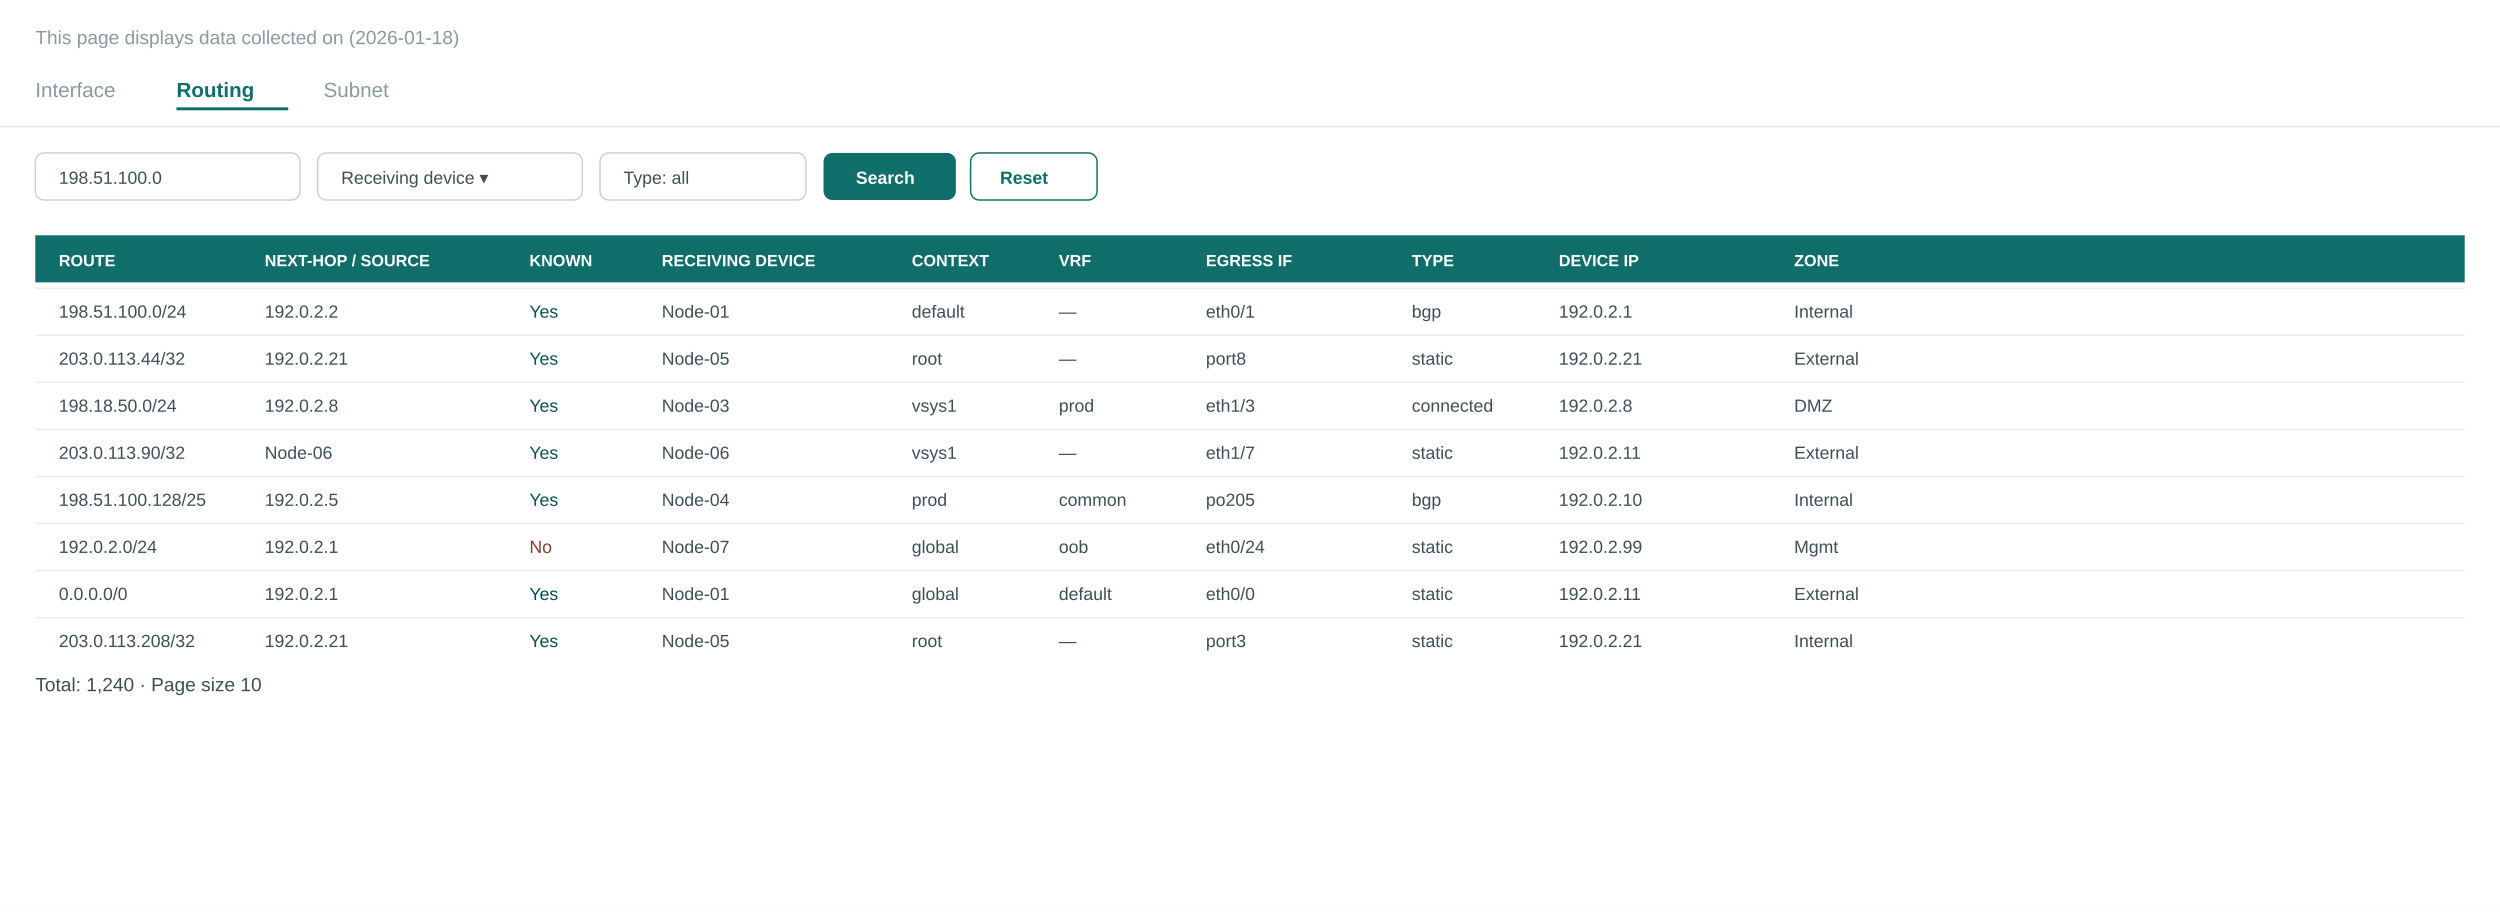
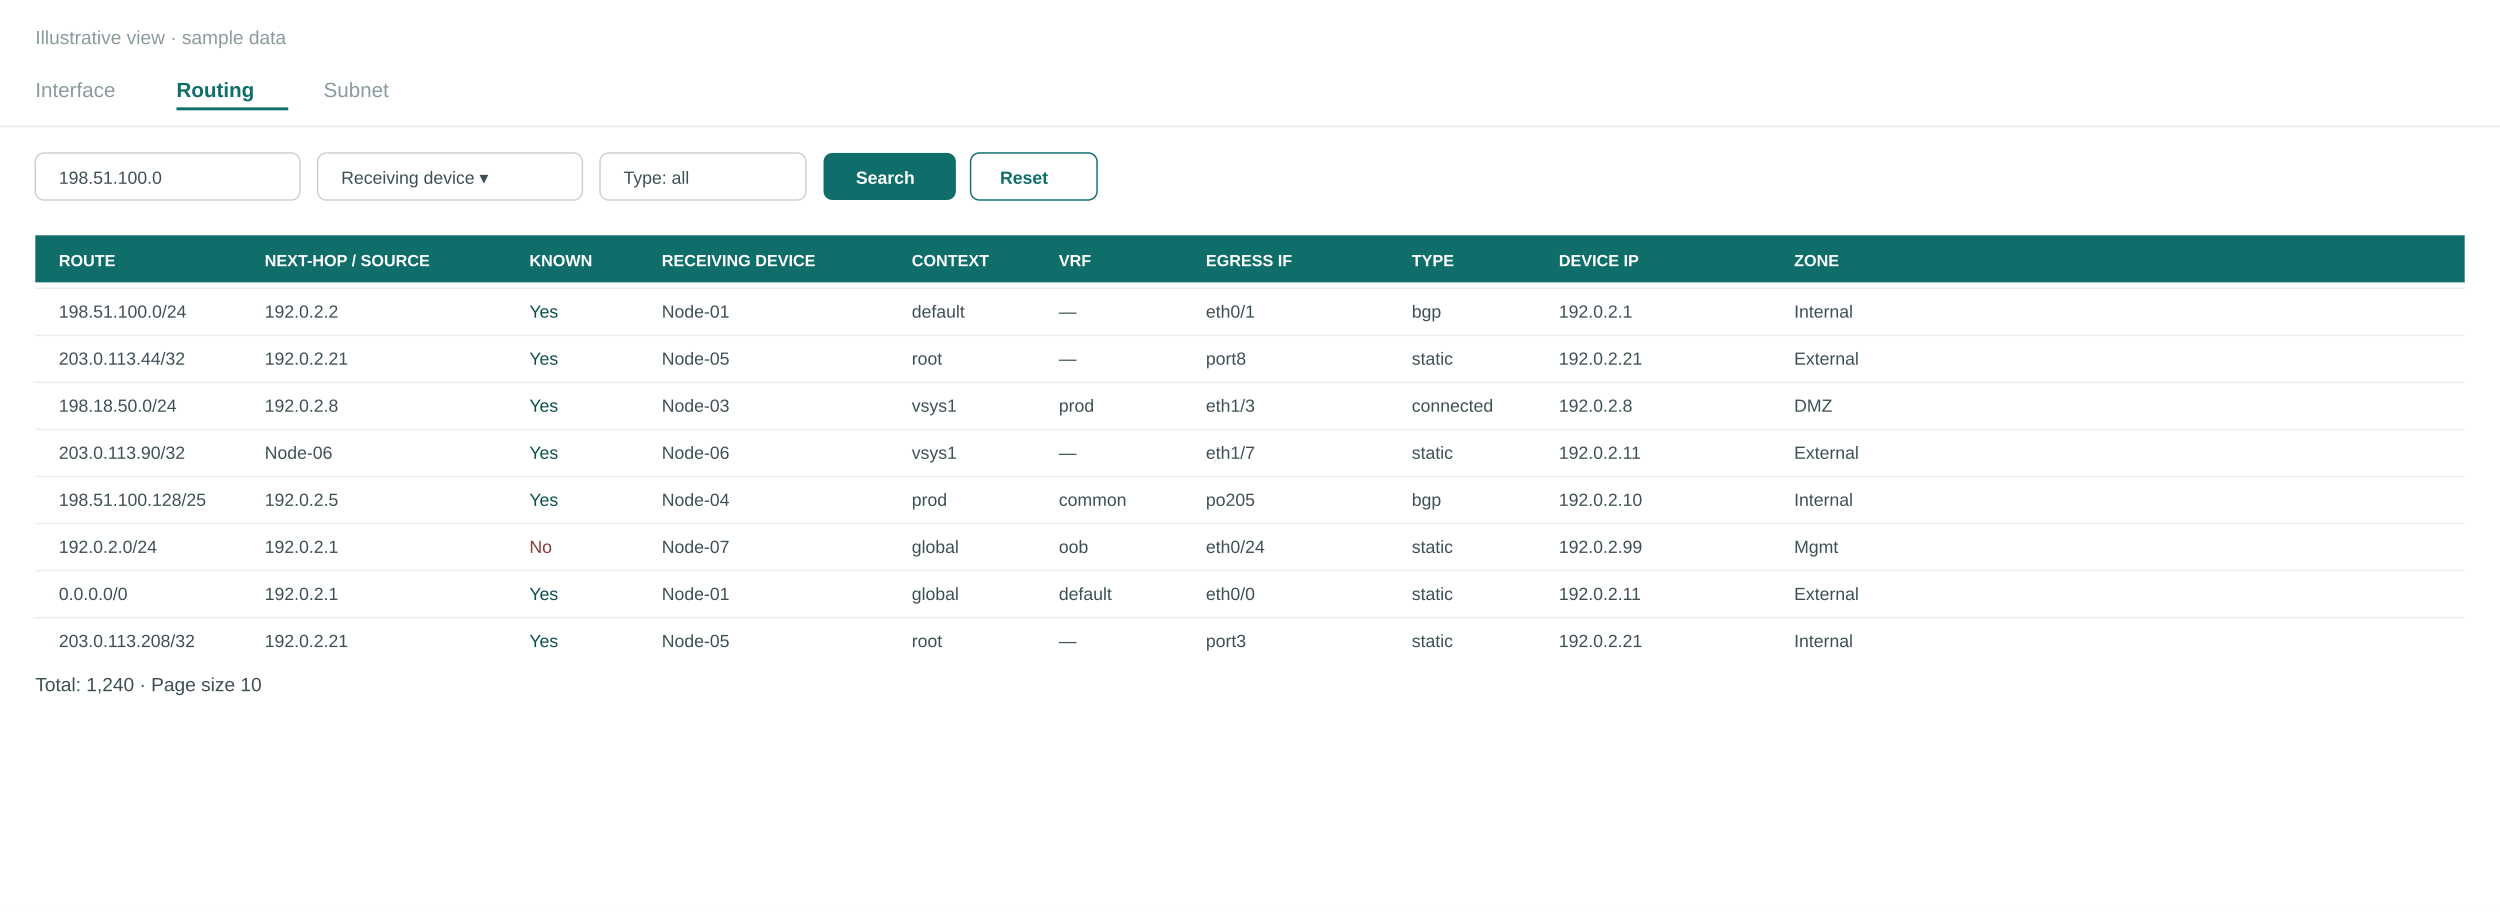
<svg xmlns="http://www.w3.org/2000/svg" width="1700" height="620" viewBox="0 0 1700 620" font-family="Arial, Helvetica, sans-serif">
  <rect width="1700" height="620" fill="#ffffff" />
-   <text x="24" y="30" font-size="13" fill="#8a9a9d">This page displays data collected on (2026-01-18)</text>
+   <text x="24" y="30" font-size="13" fill="#8a9a9d">Illustrative view · sample data</text>
  <text x="24" y="66" font-size="14" fill="#8a9a9d">Interface</text>
  <text x="120" y="66" font-size="14" font-weight="700" fill="#0f6e6a">Routing</text>
  <line x1="120" y1="74" x2="196" y2="74" stroke="#0f6e6a" stroke-width="2" />
  <text x="220" y="66" font-size="14" fill="#8a9a9d">Subnet</text>
  <line x1="0" y1="86" x2="1700" y2="86" stroke="rgba(14,22,24,0.1)" />
  <rect x="24" y="104" width="180" height="32" rx="6" fill="#ffffff" stroke="rgba(14,22,24,0.2)" />
  <text x="40" y="125" font-size="12" fill="#3d4f54">198.51.100.0</text>
  <rect x="216" y="104" width="180" height="32" rx="6" fill="#ffffff" stroke="rgba(14,22,24,0.2)" />
  <text x="232" y="125" font-size="12" fill="#3d4f54">Receiving device ▾</text>
  <rect x="408" y="104" width="140" height="32" rx="6" fill="#ffffff" stroke="rgba(14,22,24,0.2)" />
  <text x="424" y="125" font-size="12" fill="#3d4f54">Type: all</text>
  <rect x="560" y="104" width="90" height="32" rx="6" fill="#0f6e6a" />
  <text x="582" y="125" font-size="12" fill="#ffffff" font-weight="700">Search</text>
  <rect x="660" y="104" width="86" height="32" rx="6" fill="#ffffff" stroke="#0f6e6a" />
  <text x="680" y="125" font-size="12" fill="#0f6e6a" font-weight="700">Reset</text>
  <rect x="24" y="160" width="1652" height="32" fill="#0f6e6a" />
  <g font-size="11" font-weight="700" fill="#ffffff">
    <text x="40" y="181">ROUTE</text>
    <text x="180" y="181">NEXT-HOP / SOURCE</text>
    <text x="360" y="181">KNOWN</text>
    <text x="450" y="181">RECEIVING DEVICE</text>
    <text x="620" y="181">CONTEXT</text>
    <text x="720" y="181">VRF</text>
    <text x="820" y="181">EGRESS IF</text>
    <text x="960" y="181">TYPE</text>
    <text x="1060" y="181">DEVICE IP</text>
    <text x="1220" y="181">ZONE</text>
  </g>
  <g font-size="12" fill="#3d4f54">
    <text x="40" y="216">198.51.100.0/24</text>
    <text x="180" y="216">192.0.2.2</text>
    <text x="360" y="216" fill="#0a4f4c">Yes</text>
    <text x="450" y="216">Node-01</text>
    <text x="620" y="216">default</text>
    <text x="720" y="216">—</text>
    <text x="820" y="216">eth0/1</text>
    <text x="960" y="216">bgp</text>
    <text x="1060" y="216">192.0.2.1</text>
    <text x="1220" y="216">Internal</text>
    <text x="40" y="248">203.0.113.44/32</text>
    <text x="180" y="248">192.0.2.21</text>
    <text x="360" y="248" fill="#0a4f4c">Yes</text>
    <text x="450" y="248">Node-05</text>
    <text x="620" y="248">root</text>
    <text x="720" y="248">—</text>
    <text x="820" y="248">port8</text>
    <text x="960" y="248">static</text>
    <text x="1060" y="248">192.0.2.21</text>
    <text x="1220" y="248">External</text>
    <text x="40" y="280">198.18.50.0/24</text>
    <text x="180" y="280">192.0.2.8</text>
    <text x="360" y="280" fill="#0a4f4c">Yes</text>
    <text x="450" y="280">Node-03</text>
    <text x="620" y="280">vsys1</text>
    <text x="720" y="280">prod</text>
    <text x="820" y="280">eth1/3</text>
    <text x="960" y="280">connected</text>
    <text x="1060" y="280">192.0.2.8</text>
    <text x="1220" y="280">DMZ</text>
    <text x="40" y="312">203.0.113.90/32</text>
    <text x="180" y="312">Node-06</text>
    <text x="360" y="312" fill="#0a4f4c">Yes</text>
    <text x="450" y="312">Node-06</text>
    <text x="620" y="312">vsys1</text>
    <text x="720" y="312">—</text>
    <text x="820" y="312">eth1/7</text>
    <text x="960" y="312">static</text>
    <text x="1060" y="312">192.0.2.11</text>
    <text x="1220" y="312">External</text>
    <text x="40" y="344">198.51.100.128/25</text>
    <text x="180" y="344">192.0.2.5</text>
    <text x="360" y="344" fill="#0a4f4c">Yes</text>
    <text x="450" y="344">Node-04</text>
    <text x="620" y="344">prod</text>
    <text x="720" y="344">common</text>
    <text x="820" y="344">po205</text>
    <text x="960" y="344">bgp</text>
    <text x="1060" y="344">192.0.2.10</text>
    <text x="1220" y="344">Internal</text>
    <text x="40" y="376">192.0.2.0/24</text>
    <text x="180" y="376">192.0.2.1</text>
    <text x="360" y="376" fill="#8a3a34">No</text>
    <text x="450" y="376">Node-07</text>
    <text x="620" y="376">global</text>
    <text x="720" y="376">oob</text>
    <text x="820" y="376">eth0/24</text>
    <text x="960" y="376">static</text>
    <text x="1060" y="376">192.0.2.99</text>
    <text x="1220" y="376">Mgmt</text>
    <text x="40" y="408">0.0.0.0/0</text>
    <text x="180" y="408">192.0.2.1</text>
    <text x="360" y="408" fill="#0a4f4c">Yes</text>
    <text x="450" y="408">Node-01</text>
    <text x="620" y="408">global</text>
    <text x="720" y="408">default</text>
    <text x="820" y="408">eth0/0</text>
    <text x="960" y="408">static</text>
    <text x="1060" y="408">192.0.2.11</text>
    <text x="1220" y="408">External</text>
    <text x="40" y="440">203.0.113.208/32</text>
    <text x="180" y="440">192.0.2.21</text>
    <text x="360" y="440" fill="#0a4f4c">Yes</text>
    <text x="450" y="440">Node-05</text>
    <text x="620" y="440">root</text>
    <text x="720" y="440">—</text>
    <text x="820" y="440">port3</text>
    <text x="960" y="440">static</text>
    <text x="1060" y="440">192.0.2.21</text>
    <text x="1220" y="440">Internal</text>
  </g>
  <g stroke="rgba(14,22,24,0.08)">
    <line x1="24" y1="196" x2="1676" y2="196" />
    <line x1="24" y1="228" x2="1676" y2="228" />
    <line x1="24" y1="260" x2="1676" y2="260" />
    <line x1="24" y1="292" x2="1676" y2="292" />
    <line x1="24" y1="324" x2="1676" y2="324" />
    <line x1="24" y1="356" x2="1676" y2="356" />
    <line x1="24" y1="388" x2="1676" y2="388" />
    <line x1="24" y1="420" x2="1676" y2="420" />
  </g>
  <text x="24" y="470" font-size="13" fill="#3d4f54">Total: 1,240 · Page size 10</text>
</svg>
